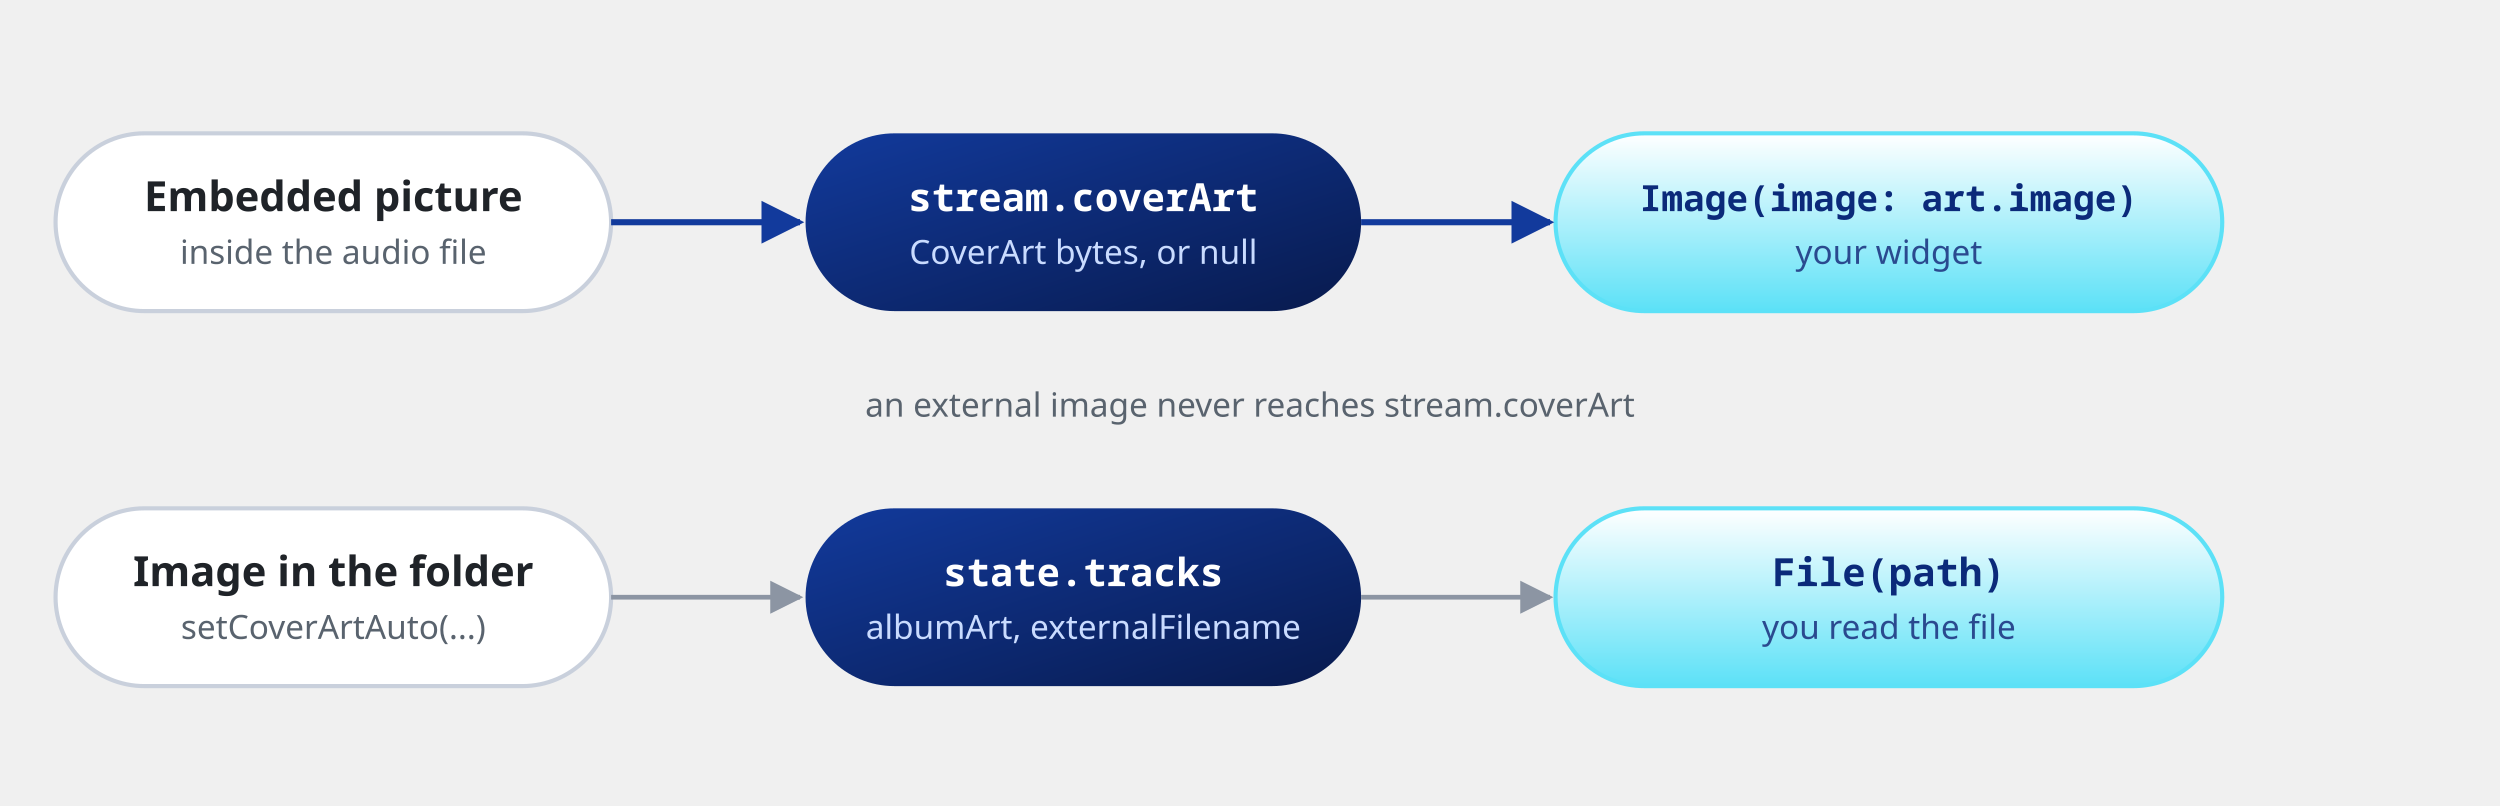
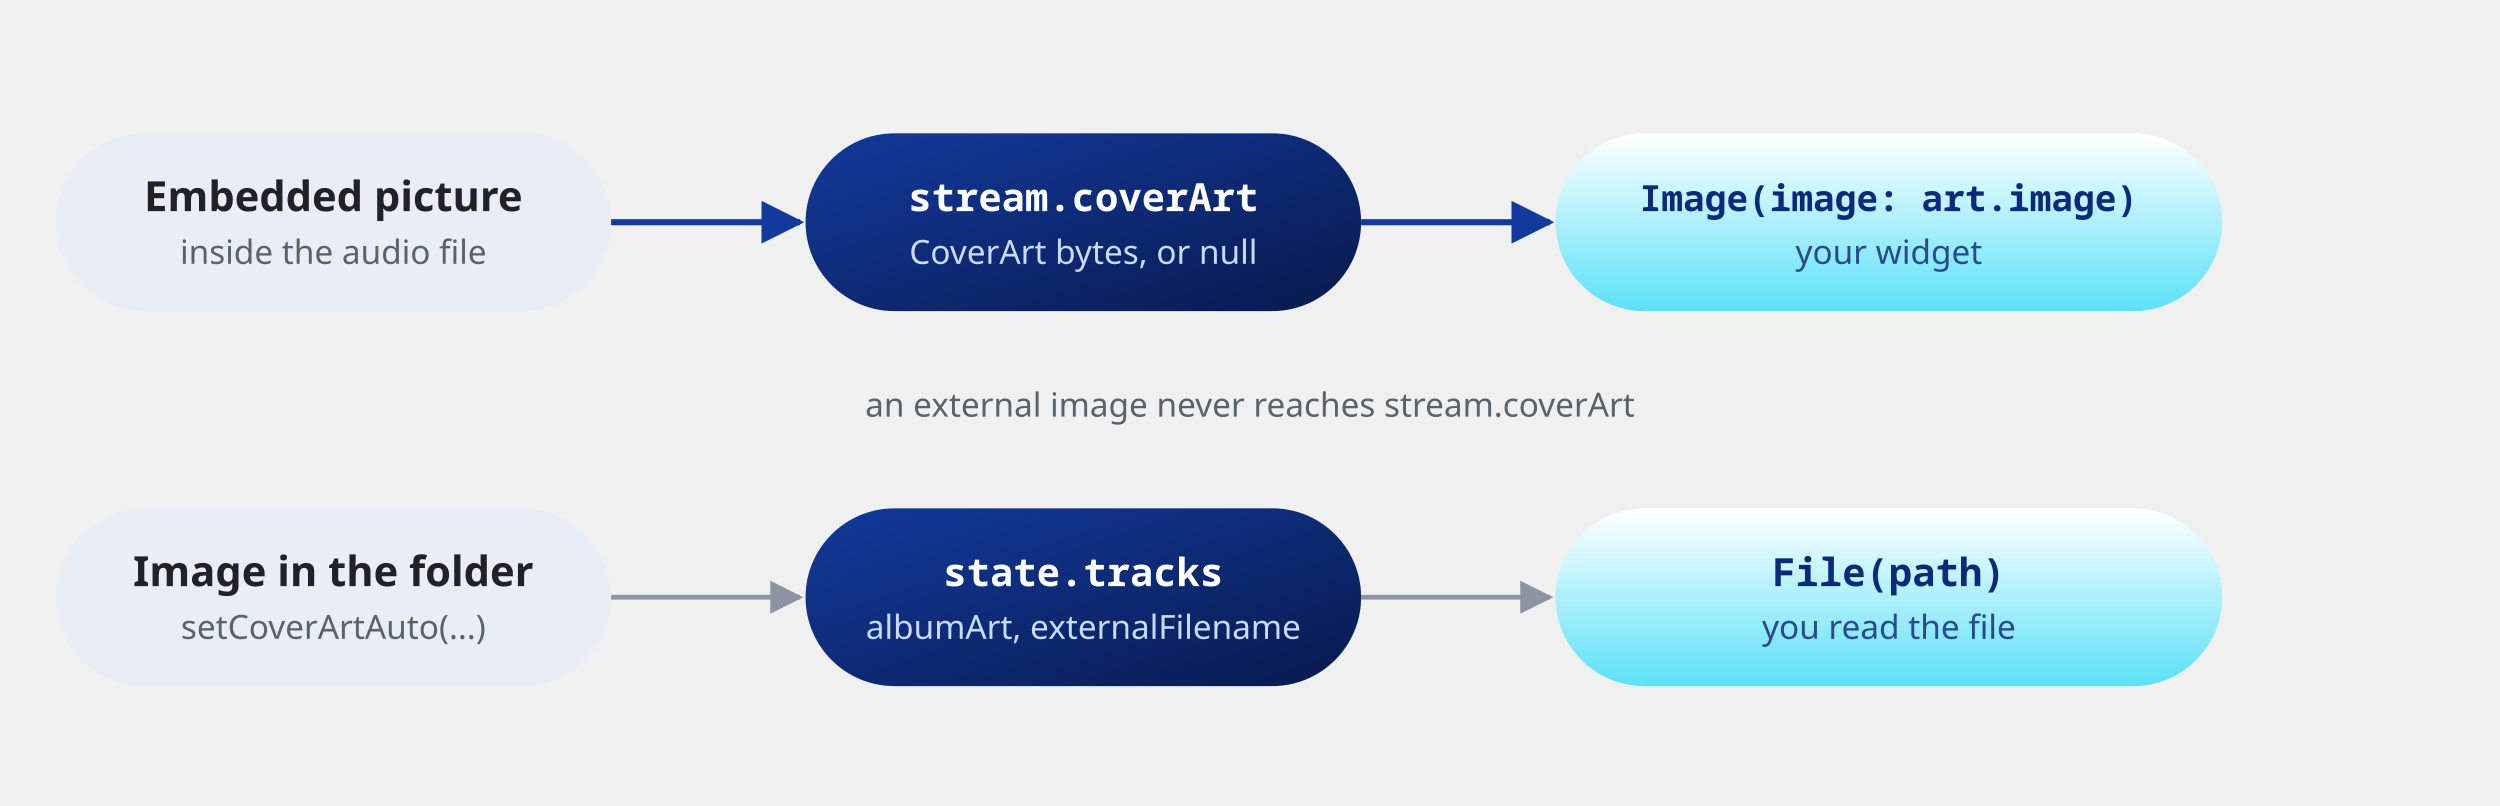
<svg xmlns="http://www.w3.org/2000/svg" viewBox="0 0 900 290" width="900" height="290" role="img" aria-label="Where cover art comes from">
  <defs>
    <linearGradient id="plate" x1="0" y1="0" x2="1" y2="1">
      <stop offset="0" stop-color="#123A9C" />
      <stop offset="1" stop-color="#081A4D" />
    </linearGradient>
    <linearGradient id="bars" x1="0" y1="1" x2="0" y2="0">
      <stop offset="0" stop-color="#5CE1F7" />
      <stop offset="1" stop-color="#FFFFFF" />
    </linearGradient>
    <marker id="mmain" viewBox="0 0 10 10" refX="9" refY="5" markerWidth="7" markerHeight="7" orient="auto-start-reverse">
      <path d="M0,0 L10,5 L0,10 z" fill="#123A9C" />
    </marker>
    <marker id="msec" viewBox="0 0 10 10" refX="9" refY="5" markerWidth="7" markerHeight="7" orient="auto-start-reverse">
      <path d="M0,0 L10,5 L0,10 z" fill="#8C95A3" />
    </marker>
    <marker id="mfail" viewBox="0 0 10 10" refX="9" refY="5" markerWidth="7" markerHeight="7" orient="auto-start-reverse">
      <path d="M0,0 L10,5 L0,10 z" fill="#B42318" />
    </marker>
  </defs>
-   <rect x="20.0" y="48.0" width="200" height="64" rx="32.0" fill="#FFFFFF" stroke="#C9D0DC" stroke-width="1.5" />
+   <rect x="20.0" y="48.0" width="200" height="64" rx="32.0" fill="#E9EEF6" fill-opacity="1" />
  <text x="120" y="76" text-anchor="middle" font-family="Noto Sans, system-ui, -apple-system, Segoe UI, sans-serif" font-size="15" font-weight="600" fill="#1F2328">Embedded picture</text>
  <text x="120" y="95" text-anchor="middle" font-family="Noto Sans, system-ui, -apple-system, Segoe UI, sans-serif" font-size="12" fill="#59636E">inside the audio file</text>
-   <rect x="290.0" y="48.0" width="200" height="64" rx="32.0" fill="url(#plate)" stroke="none" stroke-width="1.5" />
+   <rect x="290.0" y="48.0" width="200" height="64" rx="32.0" fill="url(#plate)" fill-opacity="1" />
  <text x="390" y="76" text-anchor="middle" font-family="Noto Sans Mono, ui-monospace, SFMono-Regular, Menlo, monospace" font-size="14" font-weight="600" fill="#FFFFFF">stream.coverArt</text>
  <text x="390" y="95" text-anchor="middle" font-family="Noto Sans, system-ui, -apple-system, Segoe UI, sans-serif" font-size="12" fill="#C9DBFF">CoverArt bytes, or null</text>
-   <rect x="560.0" y="48.0" width="240" height="64" rx="32.0" fill="url(#bars)" stroke="#5CE1F7" stroke-width="1.5" />
+   <rect x="560.0" y="48.0" width="240" height="64" rx="32.0" fill="url(#bars)" fill-opacity="1" />
  <text x="680" y="76" text-anchor="middle" font-family="Noto Sans Mono, ui-monospace, SFMono-Regular, Menlo, monospace" font-size="13" font-weight="600" fill="#0B2A7A">Image(image: art.image)</text>
  <text x="680" y="95" text-anchor="middle" font-family="Noto Sans, system-ui, -apple-system, Segoe UI, sans-serif" font-size="12" fill="#2A4A8F">your widget</text>
  <path d="M220,80 L288,80" fill="none" stroke="#123A9C" stroke-width="2.2" marker-end="url(#mmain)" />
  <path d="M490,80 L558,80" fill="none" stroke="#123A9C" stroke-width="2.2" marker-end="url(#mmain)" />
-   <rect x="20.0" y="183.0" width="200" height="64" rx="32.0" fill="#FFFFFF" stroke="#C9D0DC" stroke-width="1.5" />
+   <rect x="20.0" y="183.0" width="200" height="64" rx="32.0" fill="#E9EEF6" fill-opacity="1" />
  <text x="120" y="211" text-anchor="middle" font-family="Noto Sans, system-ui, -apple-system, Segoe UI, sans-serif" font-size="15" font-weight="600" fill="#1F2328">Image in the folder</text>
  <text x="120" y="230" text-anchor="middle" font-family="Noto Sans, system-ui, -apple-system, Segoe UI, sans-serif" font-size="12" fill="#59636E">setCoverArtAuto(...)</text>
-   <rect x="290.0" y="183.0" width="200" height="64" rx="32.0" fill="url(#plate)" stroke="none" stroke-width="1.5" />
+   <rect x="290.0" y="183.0" width="200" height="64" rx="32.0" fill="url(#plate)" fill-opacity="1" />
  <text x="390" y="211" text-anchor="middle" font-family="Noto Sans Mono, ui-monospace, SFMono-Regular, Menlo, monospace" font-size="14" font-weight="600" fill="#FFFFFF">state.tracks</text>
  <text x="390" y="230" text-anchor="middle" font-family="Noto Sans, system-ui, -apple-system, Segoe UI, sans-serif" font-size="12" fill="#C9DBFF">albumArt, externalFilename</text>
-   <rect x="560.0" y="183.0" width="240" height="64" rx="32.0" fill="url(#bars)" stroke="#5CE1F7" stroke-width="1.5" />
+   <rect x="560.0" y="183.0" width="240" height="64" rx="32.0" fill="url(#bars)" fill-opacity="1" />
  <text x="680" y="211" text-anchor="middle" font-family="Noto Sans Mono, ui-monospace, SFMono-Regular, Menlo, monospace" font-size="14" font-weight="600" fill="#0B2A7A">File(path)</text>
  <text x="680" y="230" text-anchor="middle" font-family="Noto Sans, system-ui, -apple-system, Segoe UI, sans-serif" font-size="12" fill="#2A4A8F">you read the file</text>
  <path d="M220,215 L288,215" fill="none" stroke="#8C95A3" stroke-width="1.7" marker-end="url(#msec)" />
  <path d="M490,215 L558,215" fill="none" stroke="#8C95A3" stroke-width="1.7" marker-end="url(#msec)" />
  <text x="450" y="150" text-anchor="middle" font-family="Noto Sans, system-ui, -apple-system, Segoe UI, sans-serif" font-size="12" font-weight="400" fill="#59636E">an external image never reaches stream.coverArt</text>
</svg>
